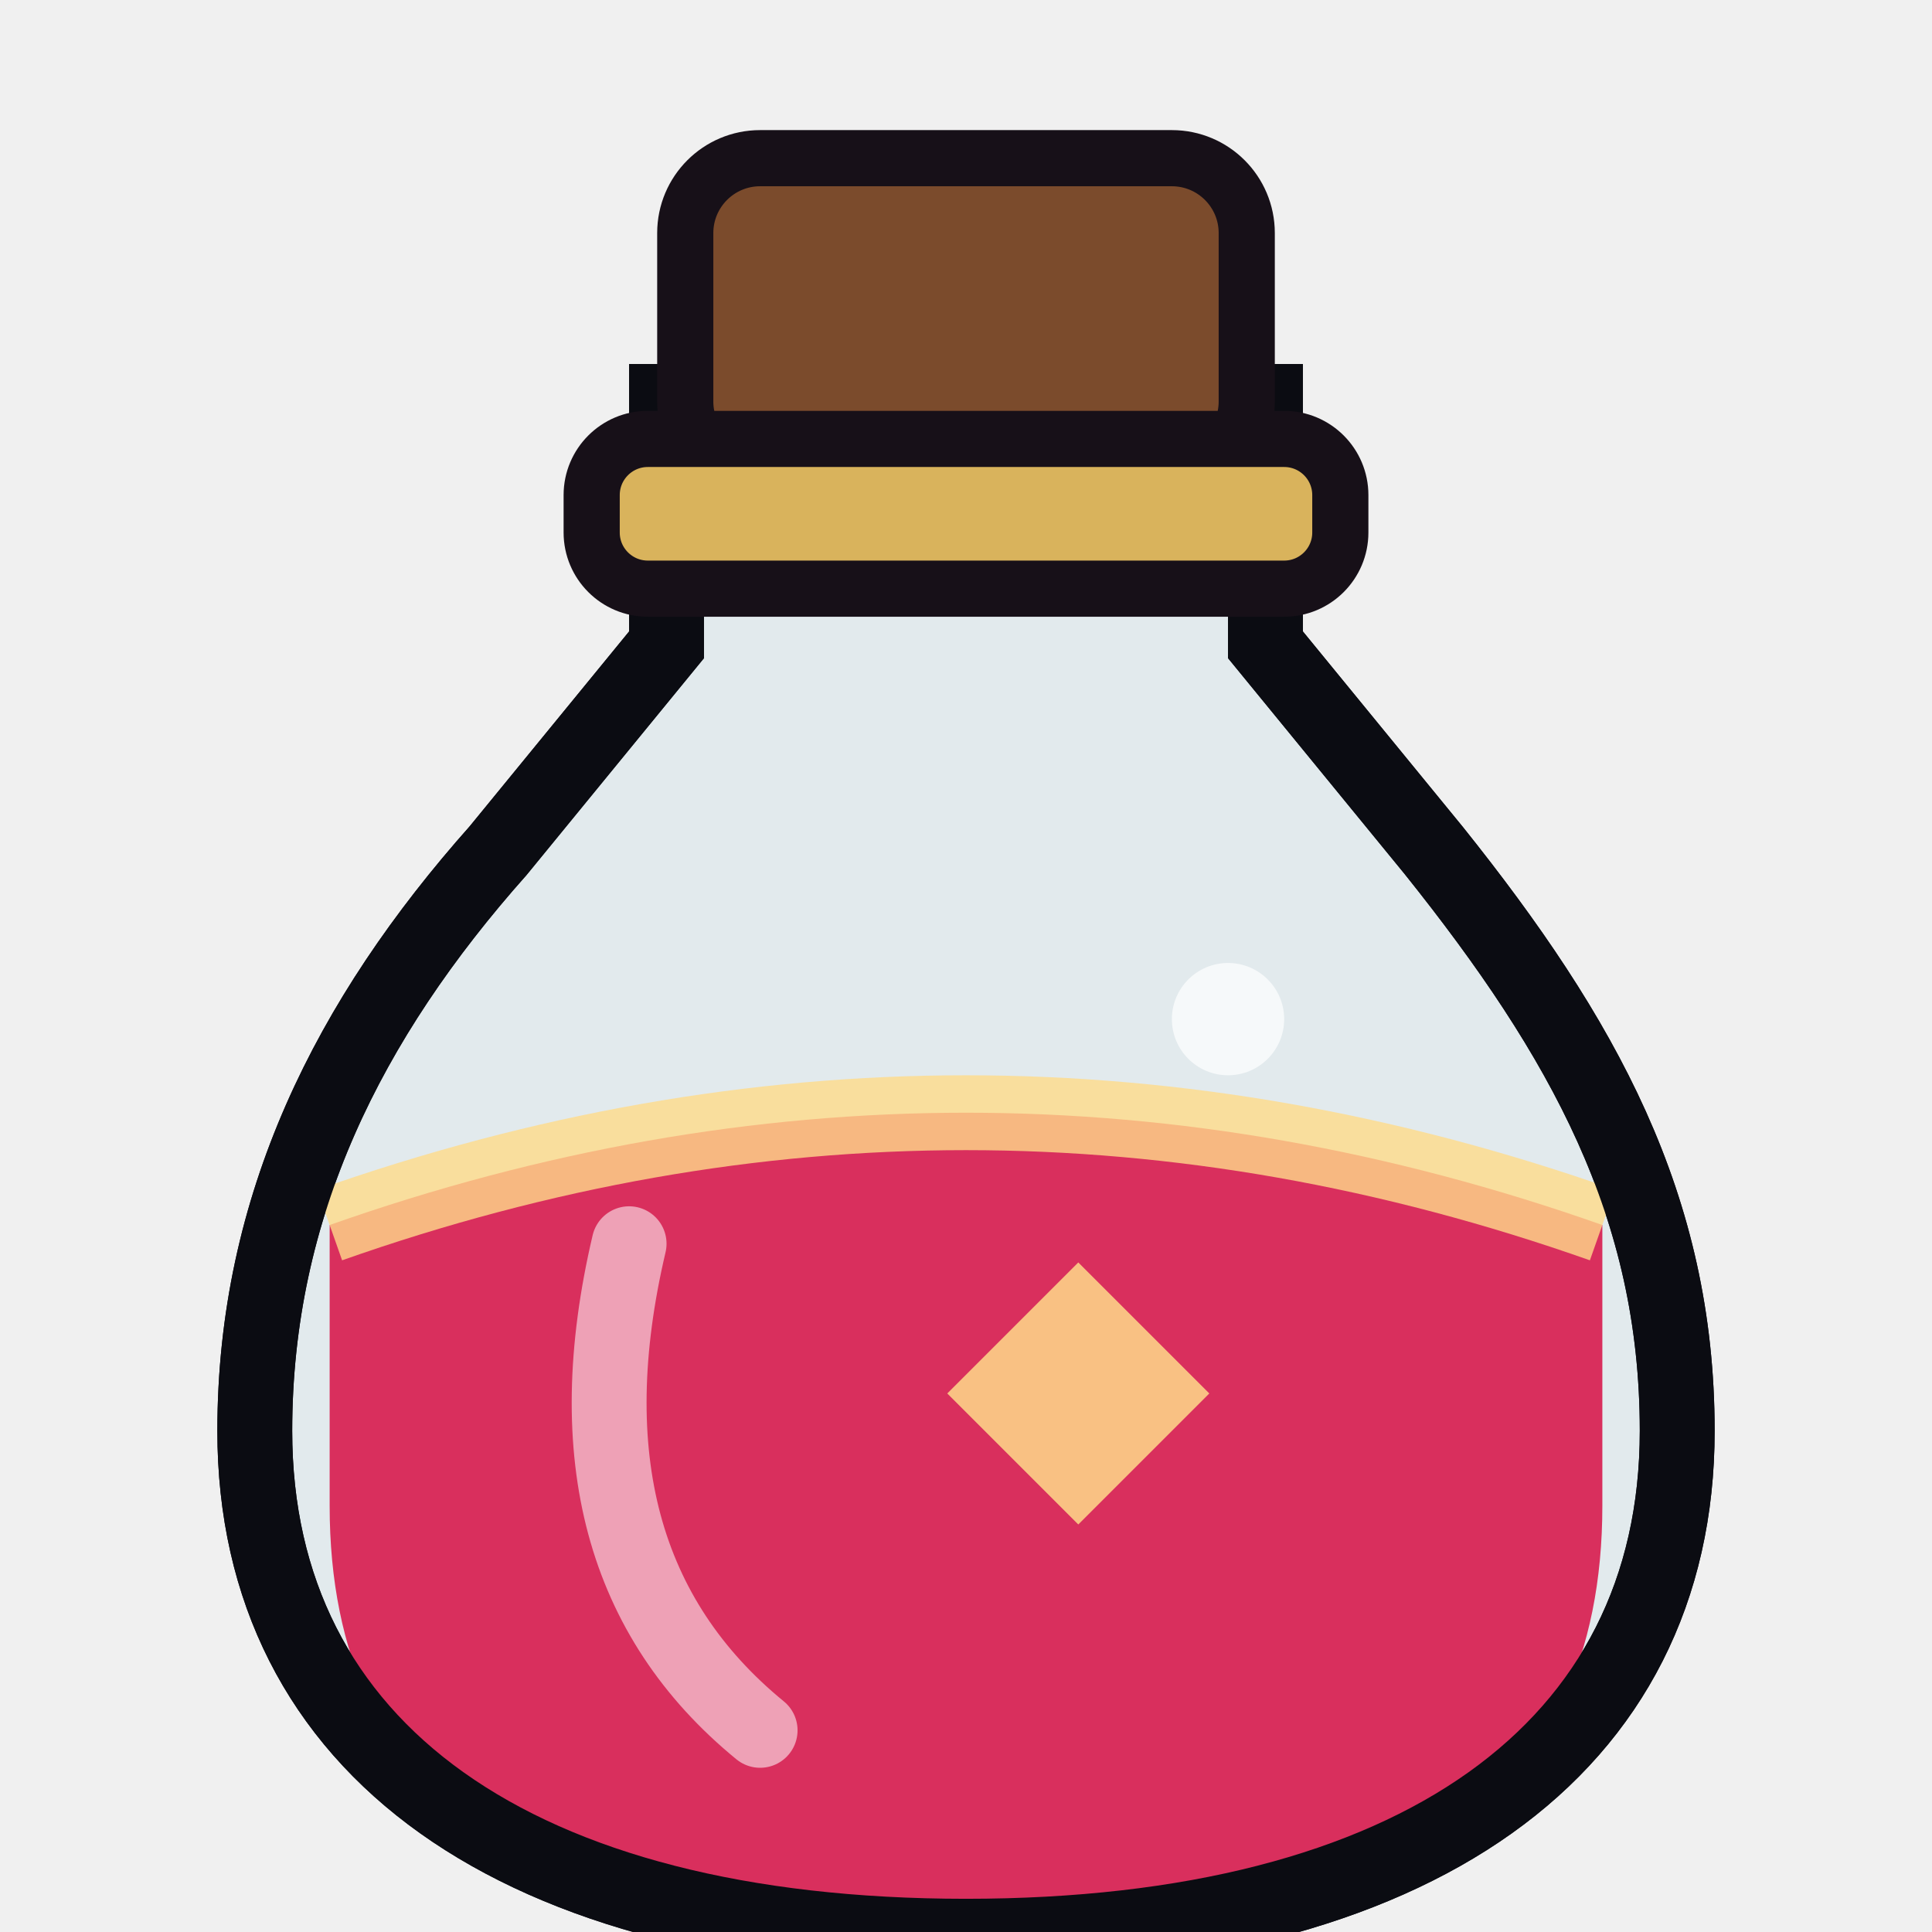
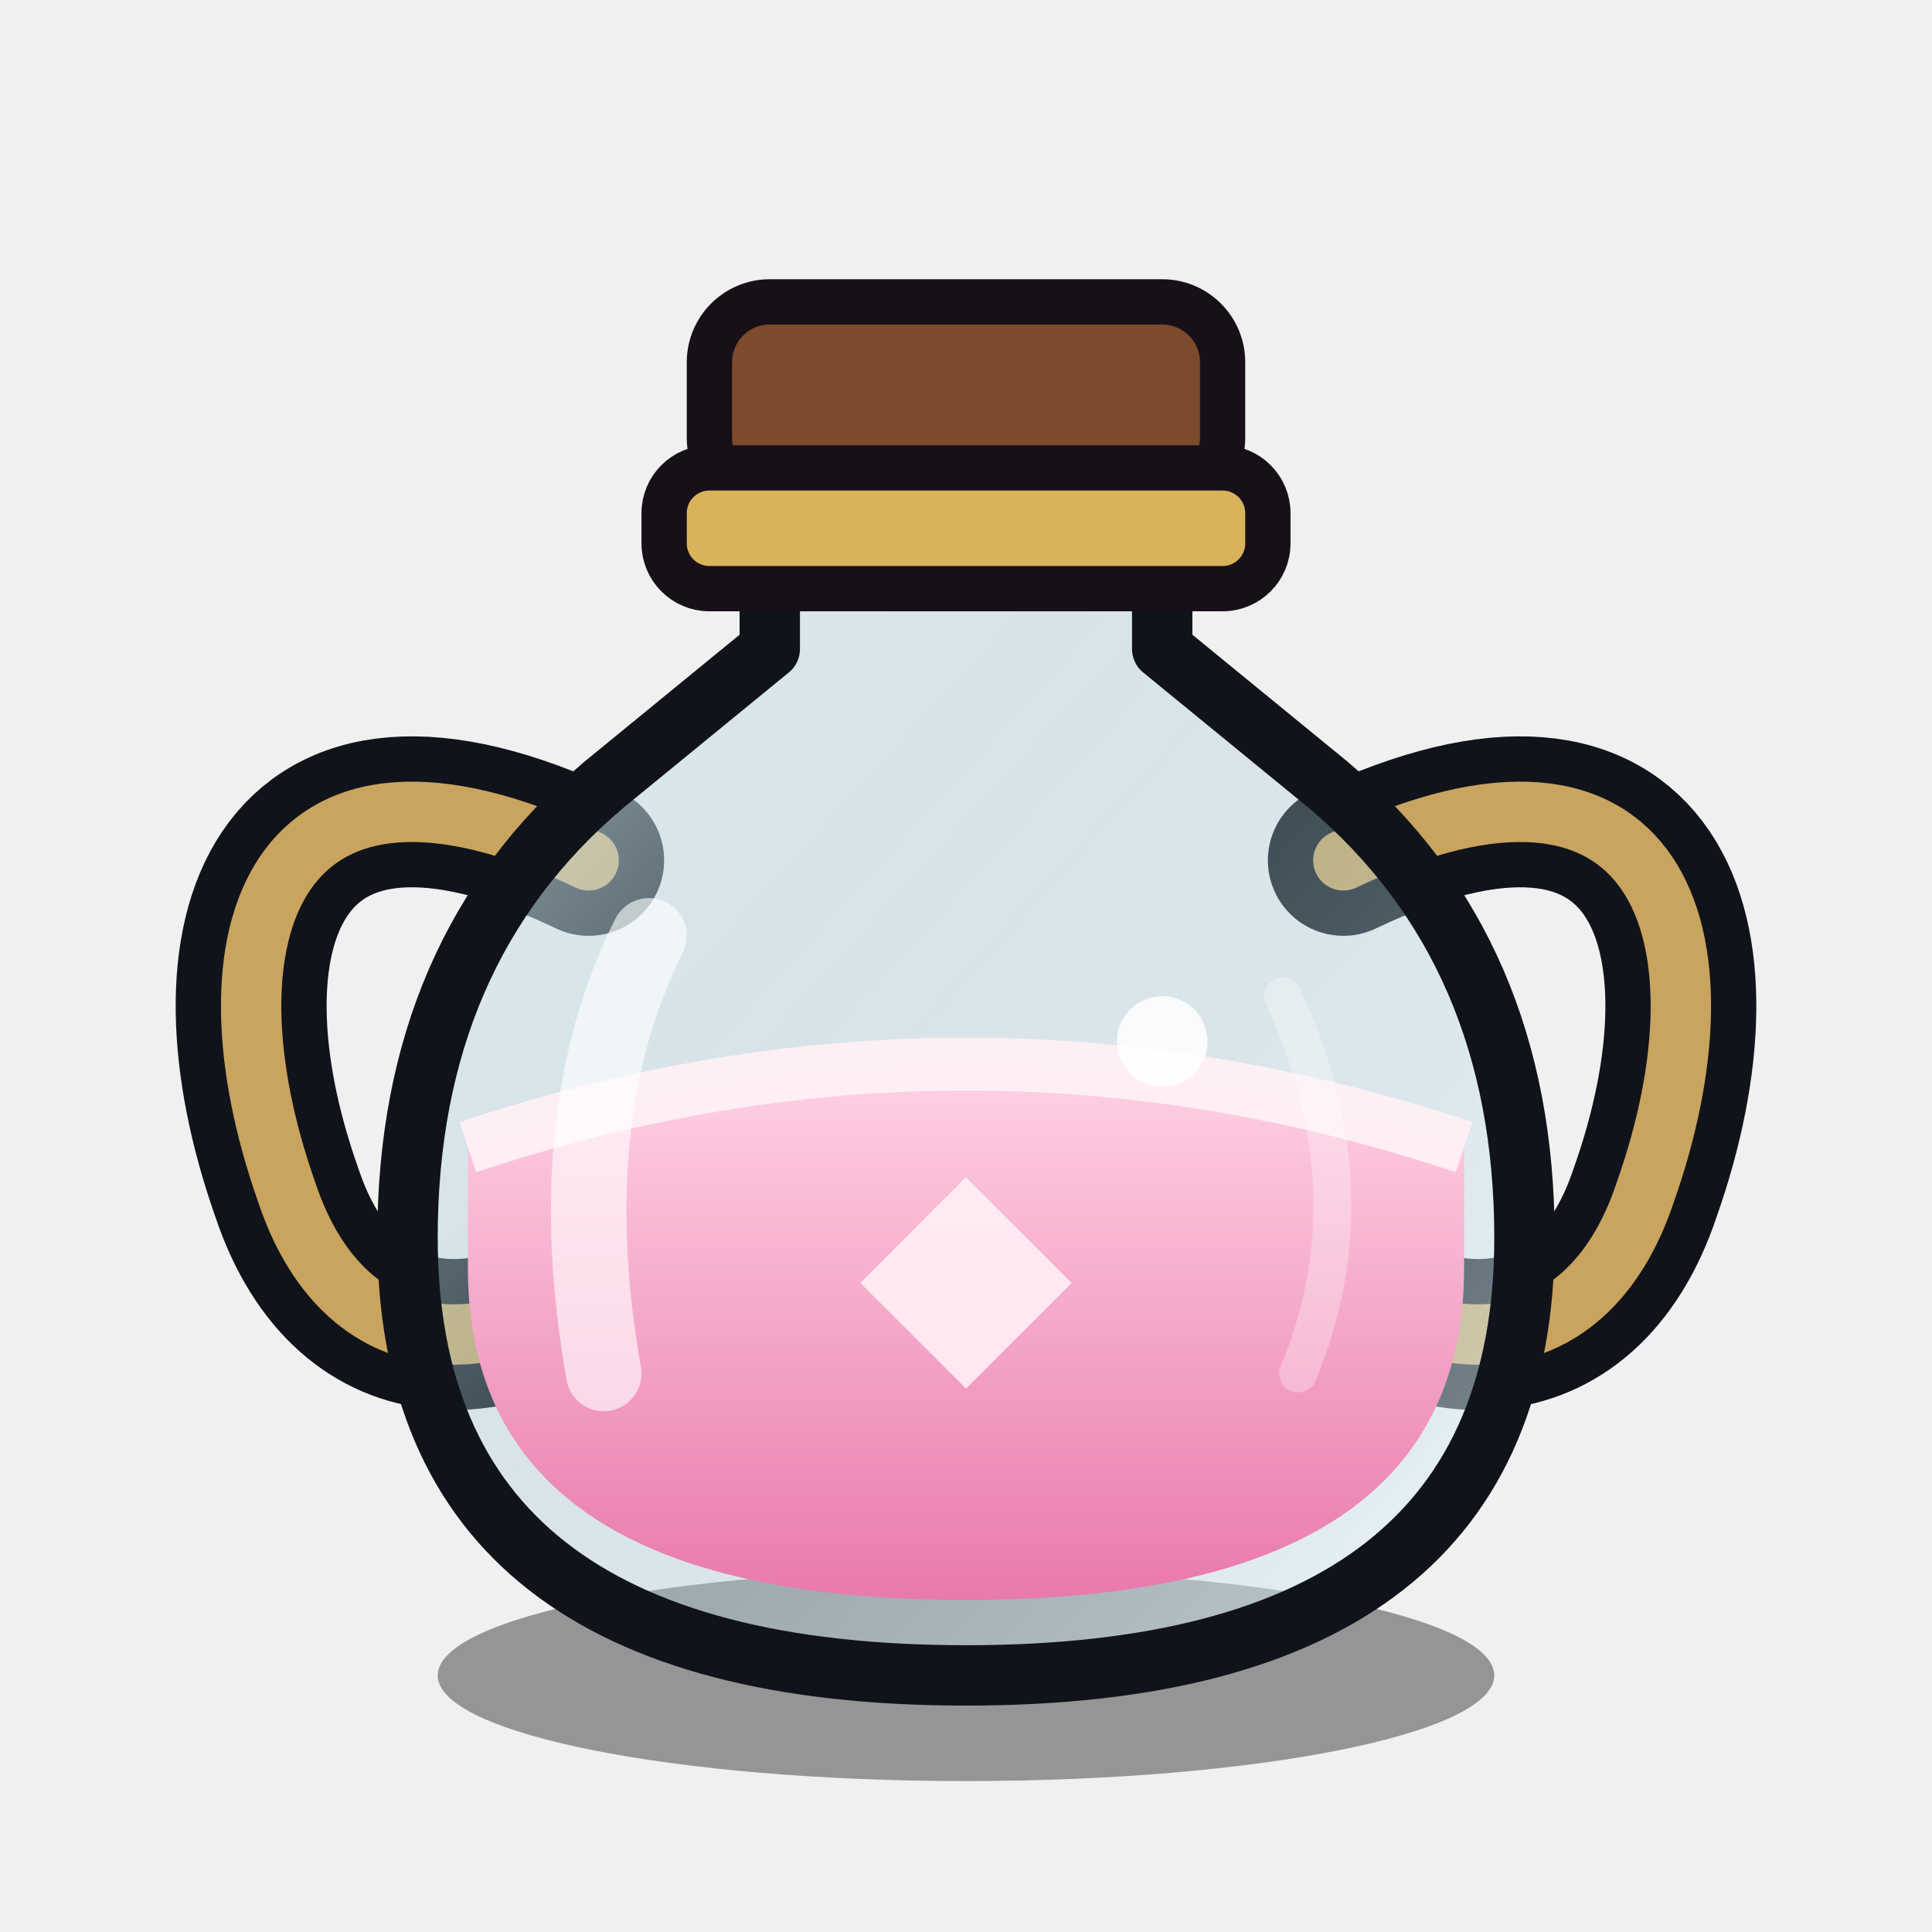
<svg xmlns="http://www.w3.org/2000/svg" viewBox="0 0 128 128" width="128" height="128" role="img" aria-label="Mega Elixir">
  <defs>
-     <radialGradient id="mega_elixir_glow">
-       <stop stop-color="#d92f5d" stop-opacity=".34" />
-       <stop offset="1" stop-color="#d92f5d" stop-opacity="0" />
-     </radialGradient>
-     <linearGradient id="mega_elixir_edge" x2="0" y2="1">
+     <linearGradient id="glass" x1="0" y1="0" x2="1" y2="1">
+       <stop stop-color="#effaff" stop-opacity=".82" />
+       <stop offset=".48" stop-color="#9fc7d5" stop-opacity=".28" />
+       <stop offset="1" stop-color="#e8f7ff" stop-opacity=".58" />
+     </linearGradient>
+     <linearGradient id="liquid" x1="0" y1="0" x2="0" y2="1">
+       <stop stop-color="#ffd2e4" />
+       <stop offset="1" stop-color="#e979ad" />
+     </linearGradient>
+     <linearGradient id="edge" x2="0" y2="1">
      <stop stop-color="#e8c77f" />
      <stop offset="1" stop-color="#80572d" />
    </linearGradient>
+     <radialGradient id="glow">
+       <stop stop-color="#e979ad" stop-opacity=".38" />
+       <stop offset="1" stop-color="#e979ad" stop-opacity="0" />
+     </radialGradient>
  </defs>
-   <g transform="translate(64 70) scale(1.24) translate(-64 -70)">
-     <ellipse cx="64" cy="108" rx="31" ry="7" fill="#000" opacity=".35" />
-     <path d="M48 48V35h32v13l9 11c8 10 13 19 13 31 0 17-14 27-38 27S26 107 26 90c0-12 5-22 13-31z" fill="#b9d8e5" fill-opacity=".25" stroke="#11131a" stroke-width="4" />
-     <path d="M30 79q34-12 68 0v15q0 24-34 24T30 94z" fill="#d92f5d" />
-     <path d="M30 79q34-12 68 0" fill="none" stroke="#ffdb8a" stroke-width="4" opacity=".8" />
-     <path d="M48 48V35h32v13l9 11c8 10 13 19 13 31 0 17-14 27-38 27S26 107 26 90c0-12 5-22 13-31z" fill="none" stroke="#0b0c12" stroke-width="4" />
-     <path d="M46 80q-4 17 7 26" fill="none" stroke="#fff" stroke-width="4" opacity=".55" stroke-linecap="round" />
-     <rect x="49" y="22" width="30" height="17" rx="4" fill="#7b4b2c" stroke="#171018" stroke-width="3" />
-     <rect x="44" y="37" width="40" height="8" rx="3" fill="#d9b35c" stroke="#171018" stroke-width="3" />
-     <circle cx="78" cy="68" r="3" fill="#fff" opacity=".7" />
-     <path d="M63 88l7-7 7 7-7 7z" fill="#ffdb8a" opacity=".85" />
-   </g>
+   <ellipse cx="64" cy="111" rx="35" ry="7" fill="#000" opacity=".38" />
+   <path d="M39 57C18 47 13 62 19 79C23 91 34 91 43 82" fill="none" stroke="#10131a" stroke-width="10" stroke-linecap="round" />
+   <path d="M39 57C18 47 13 62 19 79C23 91 34 91 43 82" fill="none" stroke="#c9a45e" stroke-width="4" stroke-linecap="round" />
+   <path d="M89 57C110 47 115 62 109 79C105 91 94 91 85 82" fill="none" stroke="#10131a" stroke-width="10" stroke-linecap="round" />
+   <path d="M89 57C110 47 115 62 109 79C105 91 94 91 85 82" fill="none" stroke="#c9a45e" stroke-width="4" stroke-linecap="round" />
+   <path d="M51 43V34Q51 29 56 29H72Q77 29 77 34V43L88 52Q101 63 101 82Q101 111 64 111Q27 111 27 82Q27 63 40 52Z" fill="url(#glass)" stroke="#11131a" stroke-width="4" stroke-linejoin="round" />
+   <path d="M31 76Q64 65 97 76V84Q97 106 64 106Q31 106 31 84Z" fill="url(#liquid)" />
+   <path d="M31 76Q64 65 97 76" fill="none" stroke="#fff0f6" stroke-width="3.5" opacity=".95" />
+   <path d="M43 62Q37 74 40 91" fill="none" stroke="#fff" stroke-width="5" opacity=".62" stroke-linecap="round" />
+   <path d="M85 66Q91 79 86 91" fill="none" stroke="#fff" stroke-width="2.5" opacity=".3" stroke-linecap="round" />
+   <rect x="47" y="20" width="34" height="13" rx="4" fill="#7b4b2c" stroke="#171018" stroke-width="3" />
+   <rect x="44" y="31" width="40" height="8" rx="3" fill="#d9b35c" stroke="#171018" stroke-width="3" />
+   <path d="M64 78l7 7-7 7-7-7z" fill="#fff0f6" opacity=".88" />
+   <circle cx="77" cy="69" r="3" fill="#fff" opacity=".85" />
</svg>
